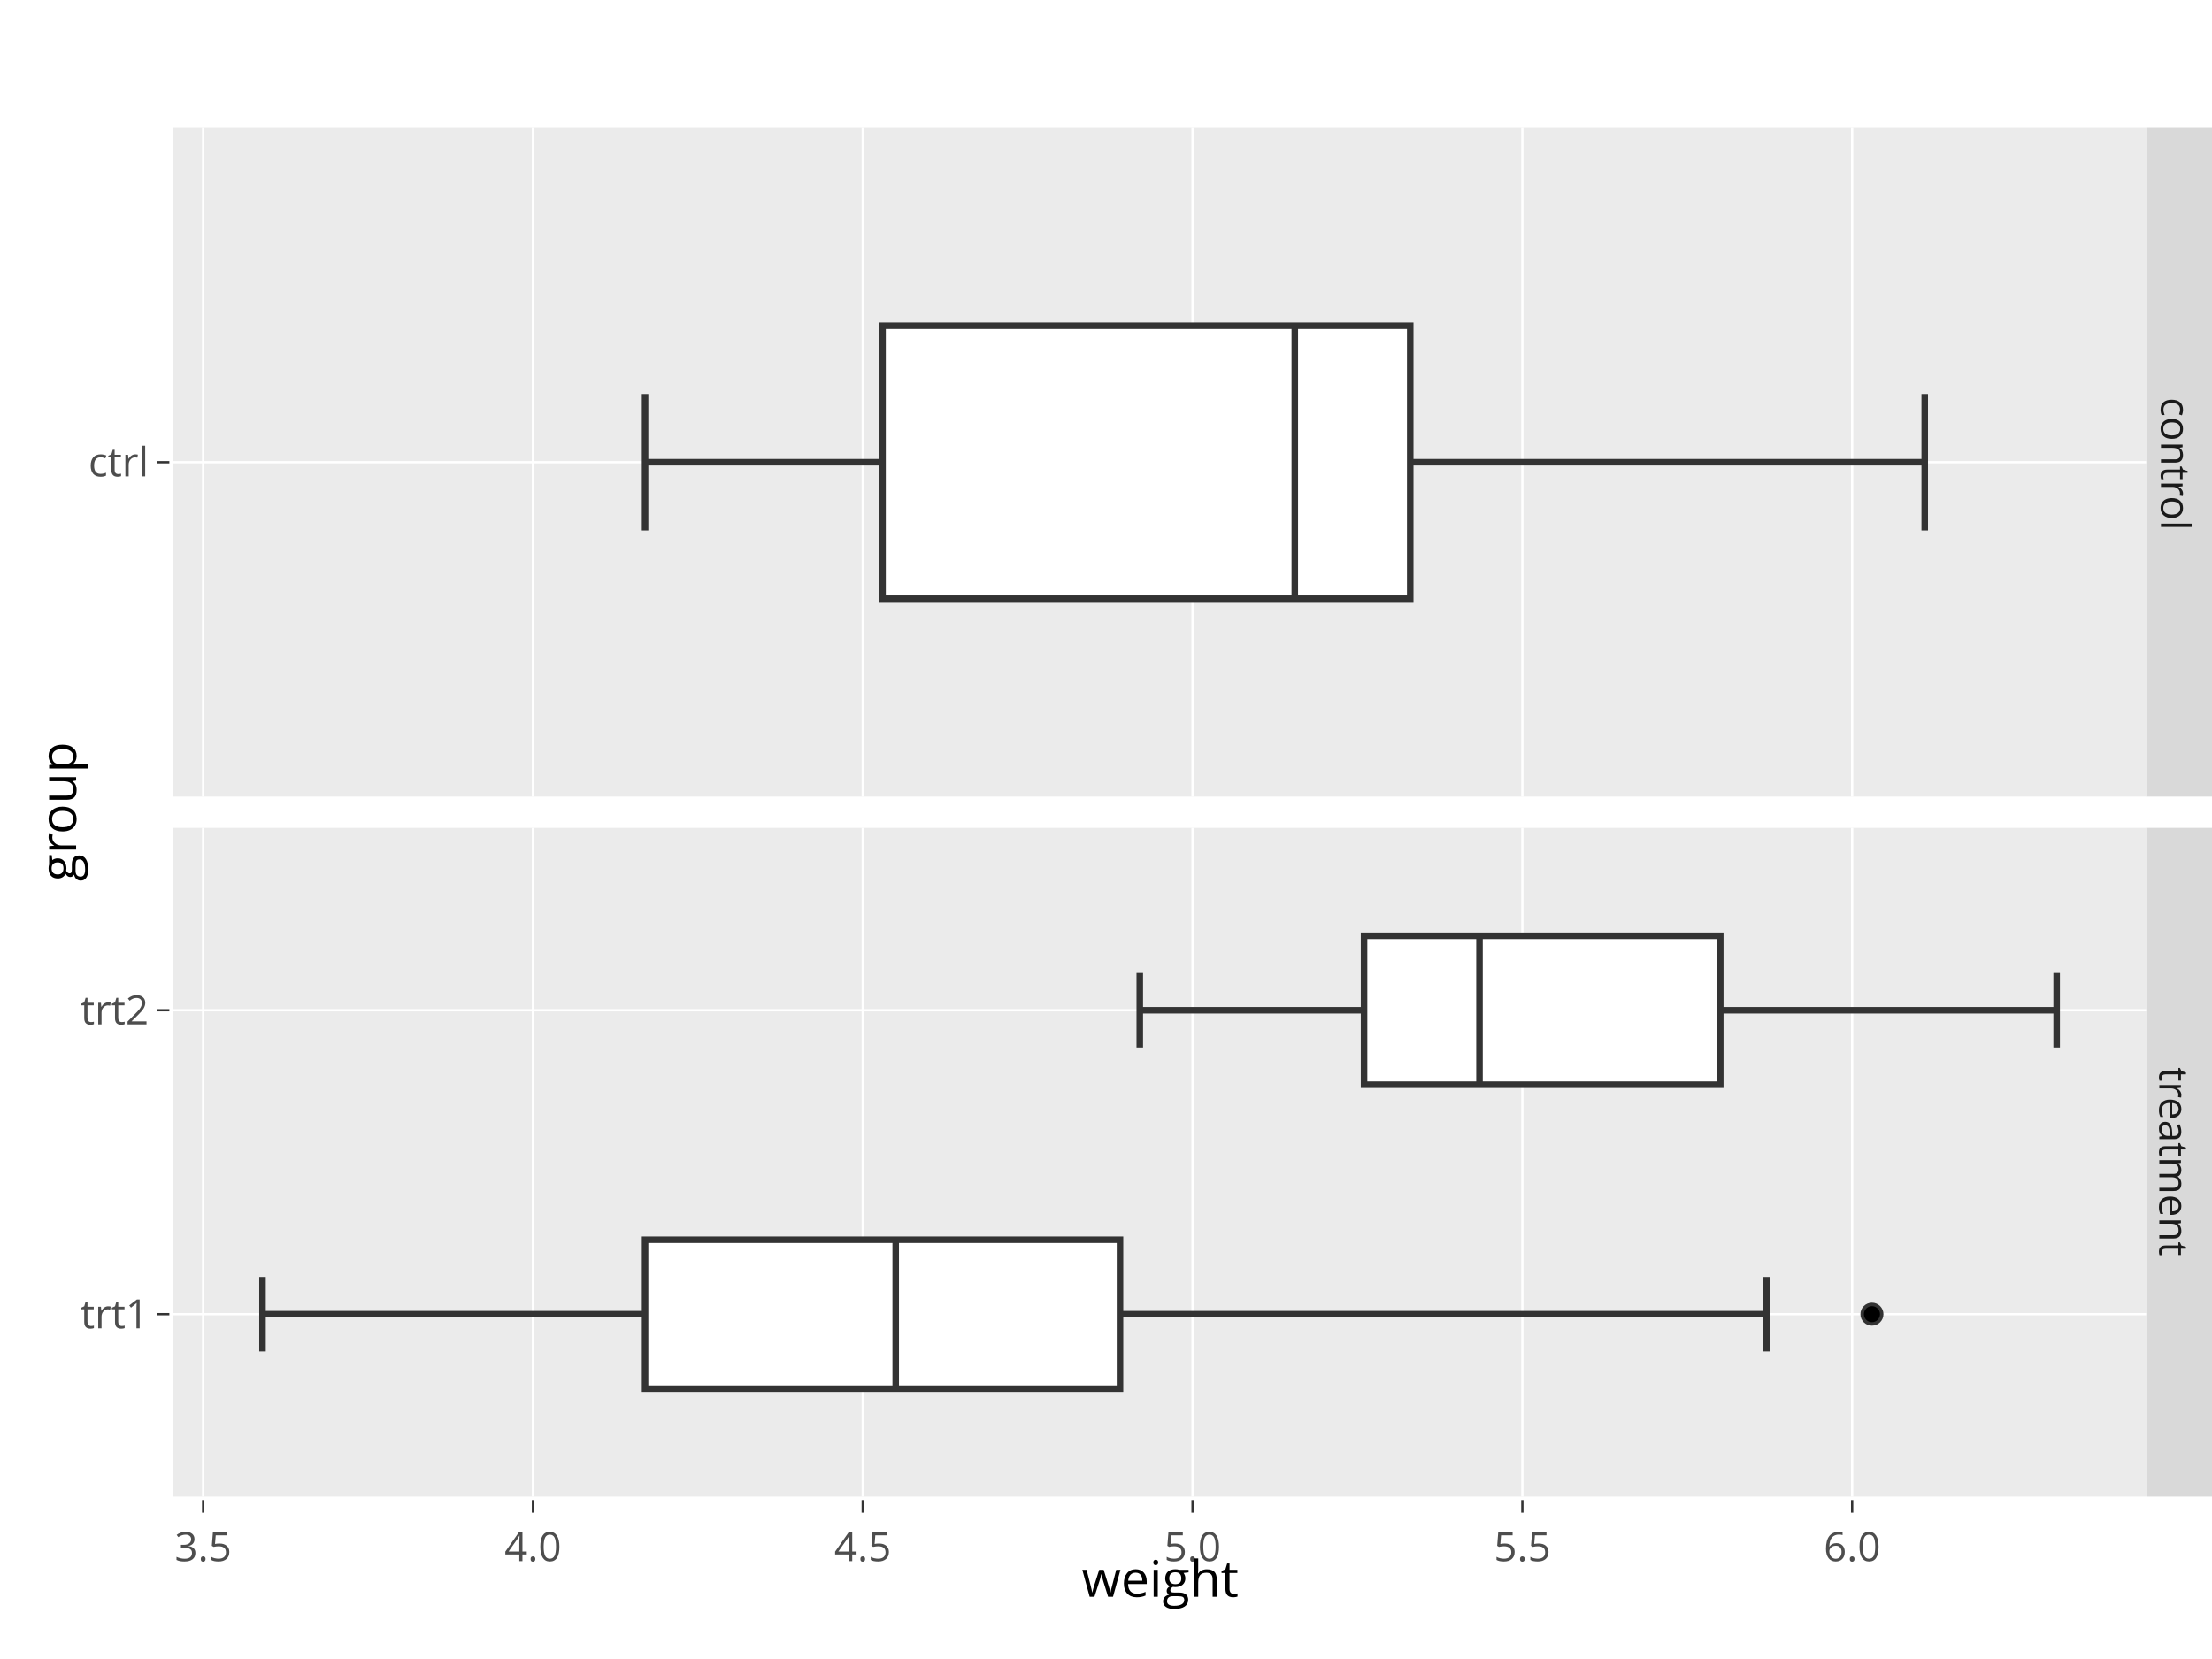
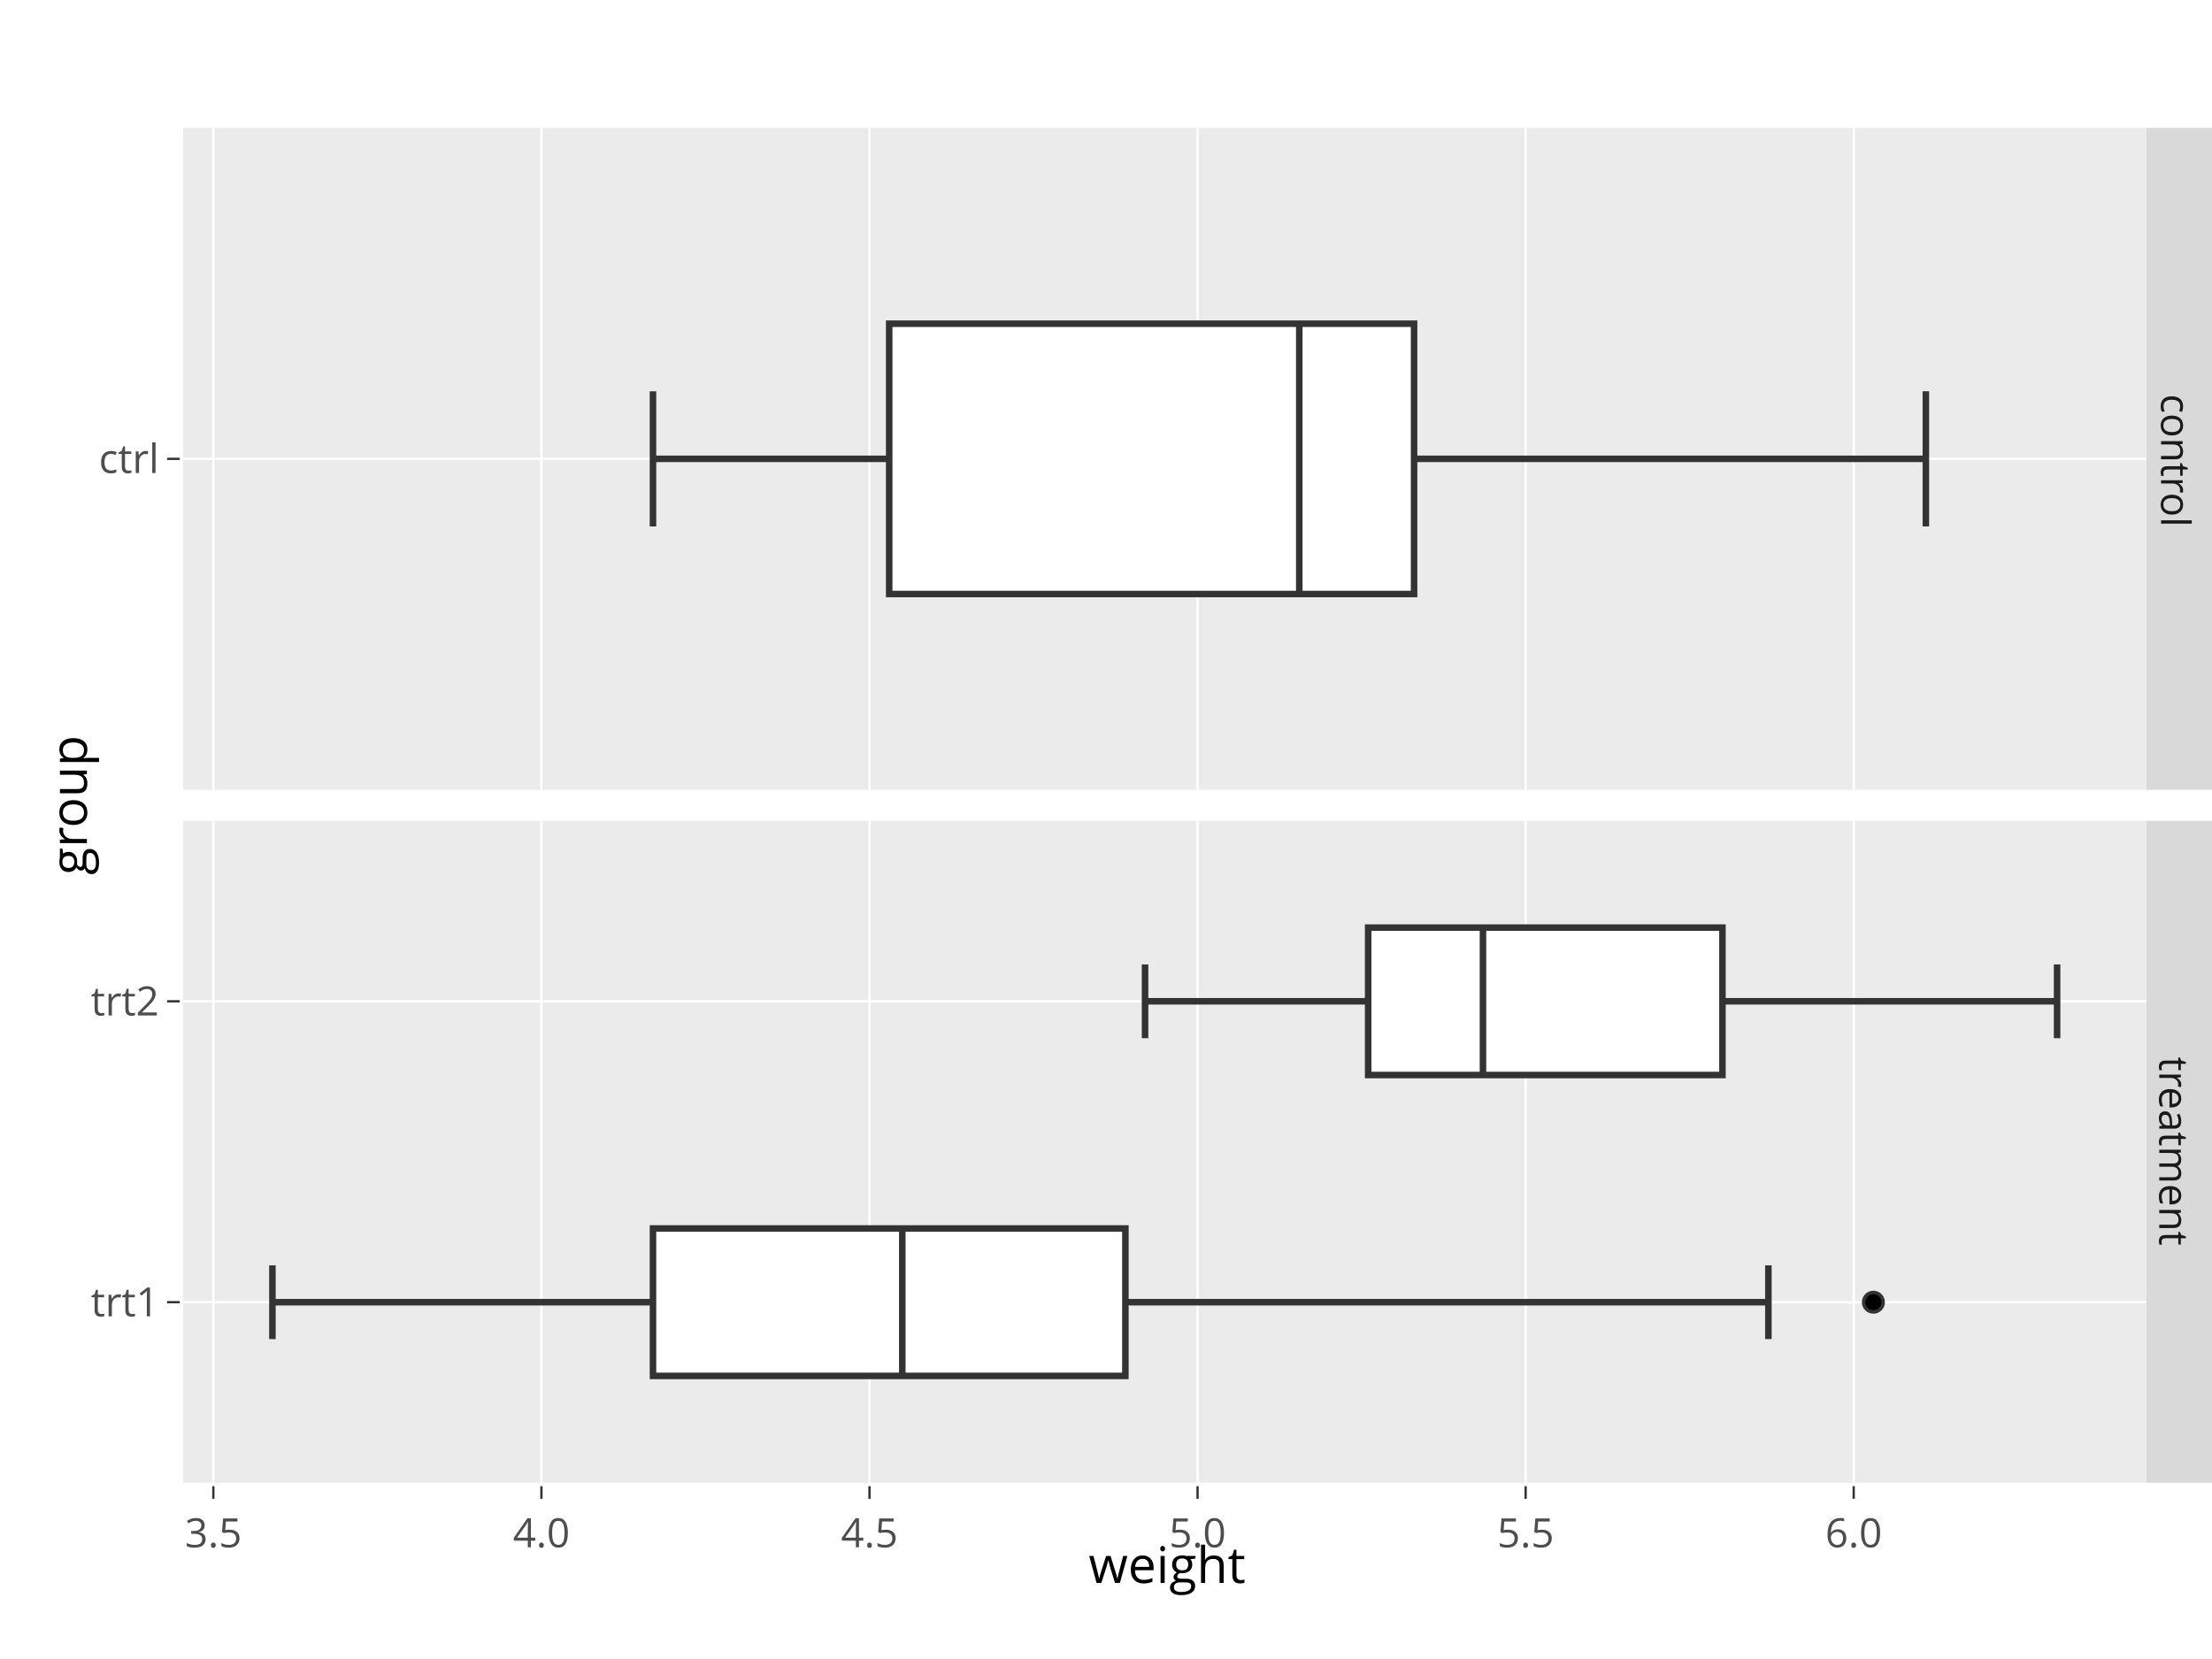
<svg xmlns="http://www.w3.org/2000/svg" class="main-svg" width="640" height="480" viewBox="0 0 640 480">
  <rect x="0" y="0" width="640" height="480" style="fill: rgb(255, 255, 255); fill-opacity: 1;" />
  <defs id="defs-">
    <g class="clips">
      <clipPath id="clipxyplot" class="plotclip">
-         <rect width="571" height="193.479" />
+         <rect width="568" height="191.525" />
      </clipPath>
      <clipPath id="clipxy2plot" class="plotclip">
-         <rect width="571" height="193.479" />
+         <rect width="568" height="191.525" />
      </clipPath>
      <clipPath class="axesclip" id="clipx">
-         <rect x="50" y="0" width="571" height="480" />
+         <rect x="53" y="0" width="568" height="480" />
      </clipPath>
      <clipPath class="axesclip" id="clipy">
-         <rect x="0" y="37" width="640" height="193.479" />
+         <rect x="0" y="37" width="640" height="191.525" />
      </clipPath>
      <clipPath class="axesclip" id="clipxy">
-         <rect x="50" y="37" width="571" height="193.479" />
+         <rect x="53" y="37" width="568" height="191.525" />
      </clipPath>
      <clipPath class="axesclip" id="clipy2">
-         <rect x="0" y="239.521" width="640" height="193.479" />
+         <rect x="0" y="237.475" width="640" height="191.525" />
      </clipPath>
      <clipPath class="axesclip" id="clipxy2">
-         <rect x="50" y="239.521" width="571" height="193.479" />
+         <rect x="53" y="237.475" width="568" height="191.525" />
      </clipPath>
    </g>
    <g class="gradients" />
  </defs>
  <g class="bglayer">
-     <rect class="bg" x="50" y="37" width="571" height="193.479" style="fill: rgb(235, 235, 235); fill-opacity: 1; stroke-width: 0;" />
-     <rect class="bg" x="50" y="239.521" width="571" height="193.479" style="fill: rgb(235, 235, 235); fill-opacity: 1; stroke-width: 0;" />
+     <rect class="bg" x="53" y="37" width="568" height="191.525" style="fill: rgb(235, 235, 235); fill-opacity: 1; stroke-width: 0;" />
+     <rect class="bg" x="53" y="237.475" width="568" height="191.525" style="fill: rgb(235, 235, 235); fill-opacity: 1; stroke-width: 0;" />
  </g>
  <g class="layer-below">
    <g class="imagelayer" />
    <g class="shapelayer" />
  </g>
  <g class="cartesianlayer">
    <g class="subplot xy">
      <g class="layer-subplot">
        <g class="shapelayer" />
        <g class="imagelayer" />
      </g>
      <g class="gridlayer">
        <g class="x">
-           <path class="xgrid crisp" transform="translate(58.78,0)" d="M0,37v193.479" style="stroke: rgb(255, 255, 255); stroke-opacity: 1; stroke-width: 0.664px;" />
-           <path class="xgrid crisp" transform="translate(154.2,0)" d="M0,37v193.479" style="stroke: rgb(255, 255, 255); stroke-opacity: 1; stroke-width: 0.664px;" />
-           <path class="xgrid crisp" transform="translate(249.62,0)" d="M0,37v193.479" style="stroke: rgb(255, 255, 255); stroke-opacity: 1; stroke-width: 0.664px;" />
-           <path class="xgrid crisp" transform="translate(345.04,0)" d="M0,37v193.479" style="stroke: rgb(255, 255, 255); stroke-opacity: 1; stroke-width: 0.664px;" />
-           <path class="xgrid crisp" transform="translate(440.46,0)" d="M0,37v193.479" style="stroke: rgb(255, 255, 255); stroke-opacity: 1; stroke-width: 0.664px;" />
-           <path class="xgrid crisp" transform="translate(535.88,0)" d="M0,37v193.479" style="stroke: rgb(255, 255, 255); stroke-opacity: 1; stroke-width: 0.664px;" />
+           <path class="xgrid crisp" transform="translate(61.73,0)" d="M0,37v191.525" style="stroke: rgb(255, 255, 255); stroke-opacity: 1; stroke-width: 0.664px;" />
+           <path class="xgrid crisp" transform="translate(156.65,0)" d="M0,37v191.525" style="stroke: rgb(255, 255, 255); stroke-opacity: 1; stroke-width: 0.664px;" />
+           <path class="xgrid crisp" transform="translate(251.57,0)" d="M0,37v191.525" style="stroke: rgb(255, 255, 255); stroke-opacity: 1; stroke-width: 0.664px;" />
+           <path class="xgrid crisp" transform="translate(346.49,0)" d="M0,37v191.525" style="stroke: rgb(255, 255, 255); stroke-opacity: 1; stroke-width: 0.664px;" />
+           <path class="xgrid crisp" transform="translate(441.41,0)" d="M0,37v191.525" style="stroke: rgb(255, 255, 255); stroke-opacity: 1; stroke-width: 0.664px;" />
+           <path class="xgrid crisp" transform="translate(536.33,0)" d="M0,37v191.525" style="stroke: rgb(255, 255, 255); stroke-opacity: 1; stroke-width: 0.664px;" />
        </g>
        <g class="y">
-           <path class="ygrid crisp" transform="translate(0,133.74)" d="M50,0h571" style="stroke: rgb(255, 255, 255); stroke-opacity: 1; stroke-width: 0.664px;" />
+           <path class="ygrid crisp" transform="translate(0,132.76)" d="M53,0h568" style="stroke: rgb(255, 255, 255); stroke-opacity: 1; stroke-width: 0.664px;" />
        </g>
      </g>
      <g class="zerolinelayer" />
      <path class="xlines-below" />
      <path class="ylines-below" />
      <g class="overlines-below" />
      <g class="xaxislayer-below" />
      <g class="yaxislayer-below" />
      <g class="overaxes-below" />
-       <g class="plot" transform="translate(50, 37)" clip-path="url(#clipxyplot)">
+       <g class="plot" transform="translate(53, 37)" clip-path="url(#clipxyplot)">
        <g class="boxlayer mlayer">
          <g class="trace boxes" style="opacity: 1;">
-             <path class="box" d="M324.62,136.24V57.24M205.35,136.24V57.24H358.02V136.24ZM205.35,96.74H136.64M358.02,96.74H506.88M136.64,116.49V76.99M506.88,116.49V76.99" style="vector-effect: non-scaling-stroke; stroke-width: 1.89px; stroke: rgb(51, 51, 51); stroke-opacity: 1; fill: rgb(255, 255, 255); fill-opacity: 1;" />
+             <path class="box" d="M322.92,134.87V56.66M204.27,134.87V56.66H356.14V134.87ZM204.27,95.76H135.93M356.14,95.76H504.21M135.93,115.31V76.21M504.21,115.31V76.21" style="vector-effect: non-scaling-stroke; stroke-width: 1.89px; stroke: rgb(51, 51, 51); stroke-opacity: 1; fill: rgb(255, 255, 255); fill-opacity: 1;" />
            <g class="points" />
          </g>
        </g>
      </g>
      <g class="overplot" />
      <path class="xlines-above crisp" d="M0,0" style="fill: none;" />
      <path class="ylines-above crisp" d="" style="fill: none; stroke-width: 1px; stroke: rgb(0, 0, 0); stroke-opacity: 0;" />
      <g class="overlines-above" />
      <g class="xaxislayer-above" />
      <g class="yaxislayer-above">
-         <path class="ytick ticks crisp" d="M49,0h-3.653" transform="translate(0,133.74)" style="stroke: rgb(51, 51, 51); stroke-opacity: 1; stroke-width: 0.664px;" />
+         <path class="ytick ticks crisp" d="M52,0h-3.653" transform="translate(0,132.76)" style="stroke: rgb(51, 51, 51); stroke-opacity: 1; stroke-width: 0.664px;" />
        <g class="ytick">
-           <text text-anchor="end" x="43.009" y="4.091" transform="translate(0,133.74)" style="font-family: 'Open Sans', verdana, arial, sans-serif; font-size: 11.69px; fill: rgb(77, 77, 77); fill-opacity: 1; white-space: pre;">ctrl</text>
+           <text text-anchor="end" x="46.009" y="4.091" transform="translate(0,132.76)" style="font-family: 'Open Sans', verdana, arial, sans-serif; font-size: 11.69px; fill: rgb(77, 77, 77); fill-opacity: 1; white-space: pre;">ctrl</text>
        </g>
      </g>
      <g class="overaxes-above" />
    </g>
    <g class="subplot xy2">
      <g class="layer-subplot">
        <g class="shapelayer" />
        <g class="imagelayer" />
      </g>
      <g class="gridlayer">
        <g class="x">
-           <path class="xgrid crisp" transform="translate(58.78,0)" d="M0,239.521v193.479" style="stroke: rgb(255, 255, 255); stroke-opacity: 1; stroke-width: 0.664px;" />
-           <path class="xgrid crisp" transform="translate(154.2,0)" d="M0,239.521v193.479" style="stroke: rgb(255, 255, 255); stroke-opacity: 1; stroke-width: 0.664px;" />
-           <path class="xgrid crisp" transform="translate(249.62,0)" d="M0,239.521v193.479" style="stroke: rgb(255, 255, 255); stroke-opacity: 1; stroke-width: 0.664px;" />
-           <path class="xgrid crisp" transform="translate(345.04,0)" d="M0,239.521v193.479" style="stroke: rgb(255, 255, 255); stroke-opacity: 1; stroke-width: 0.664px;" />
-           <path class="xgrid crisp" transform="translate(440.46,0)" d="M0,239.521v193.479" style="stroke: rgb(255, 255, 255); stroke-opacity: 1; stroke-width: 0.664px;" />
-           <path class="xgrid crisp" transform="translate(535.88,0)" d="M0,239.521v193.479" style="stroke: rgb(255, 255, 255); stroke-opacity: 1; stroke-width: 0.664px;" />
+           <path class="xgrid crisp" transform="translate(61.73,0)" d="M0,237.475v191.525" style="stroke: rgb(255, 255, 255); stroke-opacity: 1; stroke-width: 0.664px;" />
+           <path class="xgrid crisp" transform="translate(156.65,0)" d="M0,237.475v191.525" style="stroke: rgb(255, 255, 255); stroke-opacity: 1; stroke-width: 0.664px;" />
+           <path class="xgrid crisp" transform="translate(251.57,0)" d="M0,237.475v191.525" style="stroke: rgb(255, 255, 255); stroke-opacity: 1; stroke-width: 0.664px;" />
+           <path class="xgrid crisp" transform="translate(346.49,0)" d="M0,237.475v191.525" style="stroke: rgb(255, 255, 255); stroke-opacity: 1; stroke-width: 0.664px;" />
+           <path class="xgrid crisp" transform="translate(441.41,0)" d="M0,237.475v191.525" style="stroke: rgb(255, 255, 255); stroke-opacity: 1; stroke-width: 0.664px;" />
+           <path class="xgrid crisp" transform="translate(536.33,0)" d="M0,237.475v191.525" style="stroke: rgb(255, 255, 255); stroke-opacity: 1; stroke-width: 0.664px;" />
        </g>
        <g class="y2">
-           <path class="y2grid crisp" transform="translate(0,380.2305)" d="M50,0h571" style="stroke: rgb(255, 255, 255); stroke-opacity: 1; stroke-width: 0.664px;" />
-           <path class="y2grid crisp" transform="translate(0,292.2905)" d="M50,0h571" style="stroke: rgb(255, 255, 255); stroke-opacity: 1; stroke-width: 0.664px;" />
+           <path class="y2grid crisp" transform="translate(0,376.7649)" d="M53,0h568" style="stroke: rgb(255, 255, 255); stroke-opacity: 1; stroke-width: 0.664px;" />
+           <path class="y2grid crisp" transform="translate(0,289.7049)" d="M53,0h568" style="stroke: rgb(255, 255, 255); stroke-opacity: 1; stroke-width: 0.664px;" />
        </g>
      </g>
      <g class="zerolinelayer" />
      <path class="xlines-below" />
      <path class="ylines-below" />
      <g class="overlines-below" />
      <g class="xaxislayer-below" />
      <g class="yaxislayer-below" />
      <g class="overaxes-below" />
-       <g class="plot" transform="translate(50, 239.5205)" clip-path="url(#clipxy2plot)">
+       <g class="plot" transform="translate(53, 237.4749)" clip-path="url(#clipxy2plot)">
        <g class="boxlayer mlayer">
          <g class="trace boxes" style="opacity: 1;">
-             <path class="box" d="M209.16,162.26V119.17M136.64,162.26V119.17H274.05V162.26ZM136.64,140.71H25.95M274.05,140.71H461.07M25.95,151.49V129.94M461.07,151.49V129.94" style="vector-effect: non-scaling-stroke; stroke-width: 1.89px; stroke: rgb(51, 51, 51); stroke-opacity: 1; fill: rgb(255, 255, 255); fill-opacity: 1;" />
-             <path class="box" d="M378.06,74.31V31.22M344.66,74.31V31.22H447.72V74.31ZM344.66,52.77H279.77M447.72,52.77H545.05M279.77,63.54V41.99M545.05,63.54V41.99" style="vector-effect: non-scaling-stroke; stroke-width: 1.89px; stroke: rgb(51, 51, 51); stroke-opacity: 1; fill: rgb(255, 255, 255); fill-opacity: 1;" />
+             <path class="box" d="M208.06,160.62V117.96M135.93,160.62V117.96H272.61V160.62ZM135.93,139.29H25.82M272.61,139.29H458.65M25.82,149.96V128.63M458.65,149.96V128.63" style="vector-effect: non-scaling-stroke; stroke-width: 1.89px; stroke: rgb(51, 51, 51); stroke-opacity: 1; fill: rgb(255, 255, 255); fill-opacity: 1;" />
+             <path class="box" d="M376.07,73.56V30.91M342.85,73.56V30.91H445.36V73.56ZM342.85,52.23H278.3M445.36,52.23H542.18M278.3,62.9V41.57M542.18,62.9V41.57" style="vector-effect: non-scaling-stroke; stroke-width: 1.89px; stroke: rgb(51, 51, 51); stroke-opacity: 1; fill: rgb(255, 255, 255); fill-opacity: 1;" />
            <g class="points">
-               <path class="point" transform="translate(491.61,140.71)" d="M2.83,0A2.83,2.83 0 1,1 0,-2.83A2.83,2.83 0 0,1 2.83,0Z" style="opacity: 1; stroke-width: 1px; fill: rgb(0, 0, 0); fill-opacity: 1; stroke: rgb(51, 51, 51); stroke-opacity: 1;" />
+               <path class="point" transform="translate(489.03,139.29)" d="M2.83,0A2.83,2.83 0 1,1 0,-2.83A2.83,2.83 0 0,1 2.83,0Z" style="opacity: 1; stroke-width: 1px; fill: rgb(0, 0, 0); fill-opacity: 1; stroke: rgb(51, 51, 51); stroke-opacity: 1;" />
            </g>
            <g class="points" />
          </g>
        </g>
      </g>
      <g class="overplot" />
      <path class="xlines-above crisp" d="" style="fill: none; stroke-width: 1px; stroke: rgb(0, 0, 0); stroke-opacity: 0;" />
      <path class="ylines-above crisp" d="" style="fill: none; stroke-width: 1px; stroke: rgb(0, 0, 0); stroke-opacity: 0;" />
      <g class="overlines-above" />
      <g class="xaxislayer-above">
-         <path class="xtick ticks crisp" d="M0,434v3.653" transform="translate(58.78,0)" style="stroke: rgb(51, 51, 51); stroke-opacity: 1; stroke-width: 0.664px;" />
-         <path class="xtick ticks crisp" d="M0,434v3.653" transform="translate(154.2,0)" style="stroke: rgb(51, 51, 51); stroke-opacity: 1; stroke-width: 0.664px;" />
-         <path class="xtick ticks crisp" d="M0,434v3.653" transform="translate(249.62,0)" style="stroke: rgb(51, 51, 51); stroke-opacity: 1; stroke-width: 0.664px;" />
-         <path class="xtick ticks crisp" d="M0,434v3.653" transform="translate(345.04,0)" style="stroke: rgb(51, 51, 51); stroke-opacity: 1; stroke-width: 0.664px;" />
-         <path class="xtick ticks crisp" d="M0,434v3.653" transform="translate(440.46,0)" style="stroke: rgb(51, 51, 51); stroke-opacity: 1; stroke-width: 0.664px;" />
-         <path class="xtick ticks crisp" d="M0,434v3.653" transform="translate(535.88,0)" style="stroke: rgb(51, 51, 51); stroke-opacity: 1; stroke-width: 0.664px;" />
-         <g class="xtick">
-           <text text-anchor="middle" x="0" y="451.68" transform="translate(58.78,0)" style="font-family: 'Open Sans', verdana, arial, sans-serif; font-size: 11.69px; fill: rgb(77, 77, 77); fill-opacity: 1; white-space: pre;">3.5</text>
-         </g>
-         <g class="xtick">
-           <text text-anchor="middle" x="0" y="451.68" transform="translate(154.2,0)" style="font-family: 'Open Sans', verdana, arial, sans-serif; font-size: 11.69px; fill: rgb(77, 77, 77); fill-opacity: 1; white-space: pre;">4.0</text>
-         </g>
-         <g class="xtick">
-           <text text-anchor="middle" x="0" y="451.68" transform="translate(249.62,0)" style="font-family: 'Open Sans', verdana, arial, sans-serif; font-size: 11.69px; fill: rgb(77, 77, 77); fill-opacity: 1; white-space: pre;">4.5</text>
-         </g>
-         <g class="xtick">
-           <text text-anchor="middle" x="0" y="451.68" transform="translate(345.04,0)" style="font-family: 'Open Sans', verdana, arial, sans-serif; font-size: 11.69px; fill: rgb(77, 77, 77); fill-opacity: 1; white-space: pre;">5.0</text>
-         </g>
-         <g class="xtick">
-           <text text-anchor="middle" x="0" y="451.68" transform="translate(440.46,0)" style="font-family: 'Open Sans', verdana, arial, sans-serif; font-size: 11.69px; fill: rgb(77, 77, 77); fill-opacity: 1; white-space: pre;">5.5</text>
-         </g>
-         <g class="xtick">
-           <text text-anchor="middle" x="0" y="451.68" transform="translate(535.88,0)" style="font-family: 'Open Sans', verdana, arial, sans-serif; font-size: 11.69px; fill: rgb(77, 77, 77); fill-opacity: 1; white-space: pre;">6.0</text>
+         <path class="xtick ticks crisp" d="M0,430v3.653" transform="translate(61.73,0)" style="stroke: rgb(51, 51, 51); stroke-opacity: 1; stroke-width: 0.664px;" />
+         <path class="xtick ticks crisp" d="M0,430v3.653" transform="translate(156.65,0)" style="stroke: rgb(51, 51, 51); stroke-opacity: 1; stroke-width: 0.664px;" />
+         <path class="xtick ticks crisp" d="M0,430v3.653" transform="translate(251.57,0)" style="stroke: rgb(51, 51, 51); stroke-opacity: 1; stroke-width: 0.664px;" />
+         <path class="xtick ticks crisp" d="M0,430v3.653" transform="translate(346.49,0)" style="stroke: rgb(51, 51, 51); stroke-opacity: 1; stroke-width: 0.664px;" />
+         <path class="xtick ticks crisp" d="M0,430v3.653" transform="translate(441.41,0)" style="stroke: rgb(51, 51, 51); stroke-opacity: 1; stroke-width: 0.664px;" />
+         <path class="xtick ticks crisp" d="M0,430v3.653" transform="translate(536.33,0)" style="stroke: rgb(51, 51, 51); stroke-opacity: 1; stroke-width: 0.664px;" />
+         <g class="xtick">
+           <text text-anchor="middle" x="0" y="447.68" transform="translate(61.73,0)" style="font-family: 'Open Sans', verdana, arial, sans-serif; font-size: 11.69px; fill: rgb(77, 77, 77); fill-opacity: 1; white-space: pre;">3.5</text>
+         </g>
+         <g class="xtick">
+           <text text-anchor="middle" x="0" y="447.68" transform="translate(156.65,0)" style="font-family: 'Open Sans', verdana, arial, sans-serif; font-size: 11.69px; fill: rgb(77, 77, 77); fill-opacity: 1; white-space: pre;">4.0</text>
+         </g>
+         <g class="xtick">
+           <text text-anchor="middle" x="0" y="447.68" transform="translate(251.57,0)" style="font-family: 'Open Sans', verdana, arial, sans-serif; font-size: 11.69px; fill: rgb(77, 77, 77); fill-opacity: 1; white-space: pre;">4.5</text>
+         </g>
+         <g class="xtick">
+           <text text-anchor="middle" x="0" y="447.68" transform="translate(346.49,0)" style="font-family: 'Open Sans', verdana, arial, sans-serif; font-size: 11.69px; fill: rgb(77, 77, 77); fill-opacity: 1; white-space: pre;">5.0</text>
+         </g>
+         <g class="xtick">
+           <text text-anchor="middle" x="0" y="447.68" transform="translate(441.41,0)" style="font-family: 'Open Sans', verdana, arial, sans-serif; font-size: 11.69px; fill: rgb(77, 77, 77); fill-opacity: 1; white-space: pre;">5.5</text>
+         </g>
+         <g class="xtick">
+           <text text-anchor="middle" x="0" y="447.68" transform="translate(536.33,0)" style="font-family: 'Open Sans', verdana, arial, sans-serif; font-size: 11.69px; fill: rgb(77, 77, 77); fill-opacity: 1; white-space: pre;">6.0</text>
        </g>
      </g>
      <g class="yaxislayer-above">
-         <path class="y2tick ticks crisp" d="M49,0h-3.653" transform="translate(0,380.2305)" style="stroke: rgb(51, 51, 51); stroke-opacity: 1; stroke-width: 0.664px;" />
-         <path class="y2tick ticks crisp" d="M49,0h-3.653" transform="translate(0,292.2905)" style="stroke: rgb(51, 51, 51); stroke-opacity: 1; stroke-width: 0.664px;" />
+         <path class="y2tick ticks crisp" d="M52,0h-3.653" transform="translate(0,376.7649)" style="stroke: rgb(51, 51, 51); stroke-opacity: 1; stroke-width: 0.664px;" />
+         <path class="y2tick ticks crisp" d="M52,0h-3.653" transform="translate(0,289.7049)" style="stroke: rgb(51, 51, 51); stroke-opacity: 1; stroke-width: 0.664px;" />
        <g class="y2tick">
-           <text text-anchor="end" x="43.009" y="4.091" transform="translate(0,380.2305)" style="font-family: 'Open Sans', verdana, arial, sans-serif; font-size: 11.69px; fill: rgb(77, 77, 77); fill-opacity: 1; white-space: pre;">trt1</text>
+           <text text-anchor="end" x="46.009" y="4.091" transform="translate(0,376.7649)" style="font-family: 'Open Sans', verdana, arial, sans-serif; font-size: 11.69px; fill: rgb(77, 77, 77); fill-opacity: 1; white-space: pre;">trt1</text>
        </g>
        <g class="y2tick">
-           <text text-anchor="end" x="43.009" y="4.091" transform="translate(0,292.2905)" style="font-family: 'Open Sans', verdana, arial, sans-serif; font-size: 11.69px; fill: rgb(77, 77, 77); fill-opacity: 1; white-space: pre;">trt2</text>
+           <text text-anchor="end" x="46.009" y="4.091" transform="translate(0,289.7049)" style="font-family: 'Open Sans', verdana, arial, sans-serif; font-size: 11.69px; fill: rgb(77, 77, 77); fill-opacity: 1; white-space: pre;">trt2</text>
        </g>
      </g>
      <g class="overaxes-above" />
    </g>
  </g>
  <g class="polarlayer" />
  <g class="ternarylayer" />
  <g class="geolayer" />
  <g class="pielayer" />
  <g class="sunburstlayer" />
  <g class="glimages" />
  <defs id="topdefs-">
    <g class="clips" />
  </defs>
  <g class="layer-above">
    <g class="imagelayer" />
    <g class="shapelayer">
-       <path data-index="0" fill-rule="evenodd" d="M50,230.479H621V37H50Z" style="opacity: 1; stroke: rgb(0, 0, 0); stroke-opacity: 0; fill: rgb(0, 0, 0); fill-opacity: 0; stroke-width: 0px;" />
-       <path data-index="1" fill-rule="evenodd" d="M621,230.479H644.379V37H621Z" style="opacity: 1; stroke: rgb(0, 0, 0); stroke-opacity: 0; fill: rgb(217, 217, 217); fill-opacity: 1; stroke-width: 0.664px;" />
-       <path data-index="2" fill-rule="evenodd" d="M50,433H621V239.521H50Z" style="opacity: 1; stroke: rgb(0, 0, 0); stroke-opacity: 0; fill: rgb(0, 0, 0); fill-opacity: 0; stroke-width: 0px;" />
-       <path data-index="3" fill-rule="evenodd" d="M621,433H644.379V239.521H621Z" style="opacity: 1; stroke: rgb(0, 0, 0); stroke-opacity: 0; fill: rgb(217, 217, 217); fill-opacity: 1; stroke-width: 0.664px;" />
+       <path data-index="0" fill-rule="evenodd" d="M53,228.525H621V37H53Z" style="opacity: 1; stroke: rgb(0, 0, 0); stroke-opacity: 0; fill: rgb(0, 0, 0); fill-opacity: 0; stroke-width: 0px;" />
+       <path data-index="1" fill-rule="evenodd" d="M621,228.525H644.379V37H621Z" style="opacity: 1; stroke: rgb(0, 0, 0); stroke-opacity: 0; fill: rgb(217, 217, 217); fill-opacity: 1; stroke-width: 0.664px;" />
+       <path data-index="2" fill-rule="evenodd" d="M53,429H621V237.475H53Z" style="opacity: 1; stroke: rgb(0, 0, 0); stroke-opacity: 0; fill: rgb(0, 0, 0); fill-opacity: 0; stroke-width: 0px;" />
+       <path data-index="3" fill-rule="evenodd" d="M621,429H644.379V237.475H621Z" style="opacity: 1; stroke: rgb(0, 0, 0); stroke-opacity: 0; fill: rgb(217, 217, 217); fill-opacity: 1; stroke-width: 0.664px;" />
    </g>
  </g>
  <g class="infolayer">
    <g class="g-gtitle" />
    <g class="g-xtitle" />
    <g class="g-ytitle" />
    <g class="g-y2title" />
    <g class="annotation" data-index="0" style="opacity: 1;">
-       <g class="annotation-text-g" transform="rotate(0,335.5,457.0137)">
-         <g class="cursor-pointer" transform="translate(311, 447)">
+       <g class="annotation-text-g" transform="rotate(0,337,452.8721)">
+         <g class="cursor-pointer" transform="translate(313, 443)">
          <rect class="bg" x="0.5" y="0.5" width="48" height="19" style="stroke-width: 1px; stroke: rgb(0, 0, 0); stroke-opacity: 0; fill: rgb(0, 0, 0); fill-opacity: 0;" />
          <text class="annotation-text" text-anchor="middle" x="24.672" y="15" style="font-family: 'Open Sans', verdana, arial, sans-serif; font-size: 14.612px; fill: rgb(0, 0, 0); fill-opacity: 1; white-space: pre;">weight</text>
        </g>
      </g>
    </g>
    <g class="annotation" data-index="1" style="opacity: 1;">
-       <g class="annotation-text-g" transform="rotate(-90,17.02312,235)">
-         <g class="cursor-pointer" transform="translate(-4, 225)">
+       <g class="annotation-text-g" transform="rotate(-90,20.14384,233)">
+         <g class="cursor-pointer" transform="translate(-1, 223)">
          <rect class="bg" x="0.5" y="0.5" width="41" height="19" style="stroke-width: 1px; stroke: rgb(0, 0, 0); stroke-opacity: 0; fill: rgb(0, 0, 0); fill-opacity: 0;" />
          <text class="annotation-text" text-anchor="middle" x="21.172" y="15" style="font-family: 'Open Sans', verdana, arial, sans-serif; font-size: 14.612px; fill: rgb(0, 0, 0); fill-opacity: 1; white-space: pre;">group</text>
        </g>
      </g>
    </g>
    <g class="annotation" data-index="2" style="opacity: 1;">
-       <g class="annotation-text-g" transform="rotate(90,629.5,133.7397)">
-         <g class="cursor-pointer" transform="translate(610, 125)">
+       <g class="annotation-text-g" transform="rotate(90,629.5,132.7626)">
+         <g class="cursor-pointer" transform="translate(610, 124)">
          <rect class="bg" x="0.5" y="0.5" width="39" height="16" style="stroke-width: 1px; stroke: rgb(0, 0, 0); stroke-opacity: 0; fill: rgb(0, 0, 0); fill-opacity: 0;" />
          <text class="annotation-text" text-anchor="middle" x="20" y="13" style="font-family: 'Open Sans', verdana, arial, sans-serif; font-size: 11.69px; fill: rgb(26, 26, 26); fill-opacity: 1; white-space: pre;">control</text>
        </g>
      </g>
    </g>
    <g class="annotation" data-index="3" style="opacity: 1;">
-       <g class="annotation-text-g" transform="rotate(90,629.5,336.2603)">
-         <g class="cursor-pointer" transform="translate(602, 328)">
+       <g class="annotation-text-g" transform="rotate(90,629.5,333.2374)">
+         <g class="cursor-pointer" transform="translate(602, 325)">
          <rect class="bg" x="0.5" y="0.5" width="54" height="16" style="stroke-width: 1px; stroke: rgb(0, 0, 0); stroke-opacity: 0; fill: rgb(0, 0, 0); fill-opacity: 0;" />
          <text class="annotation-text" text-anchor="middle" x="27.344" y="13" style="font-family: 'Open Sans', verdana, arial, sans-serif; font-size: 11.69px; fill: rgb(26, 26, 26); fill-opacity: 1; white-space: pre;">treatment</text>
        </g>
      </g>
    </g>
  </g>
</svg>
